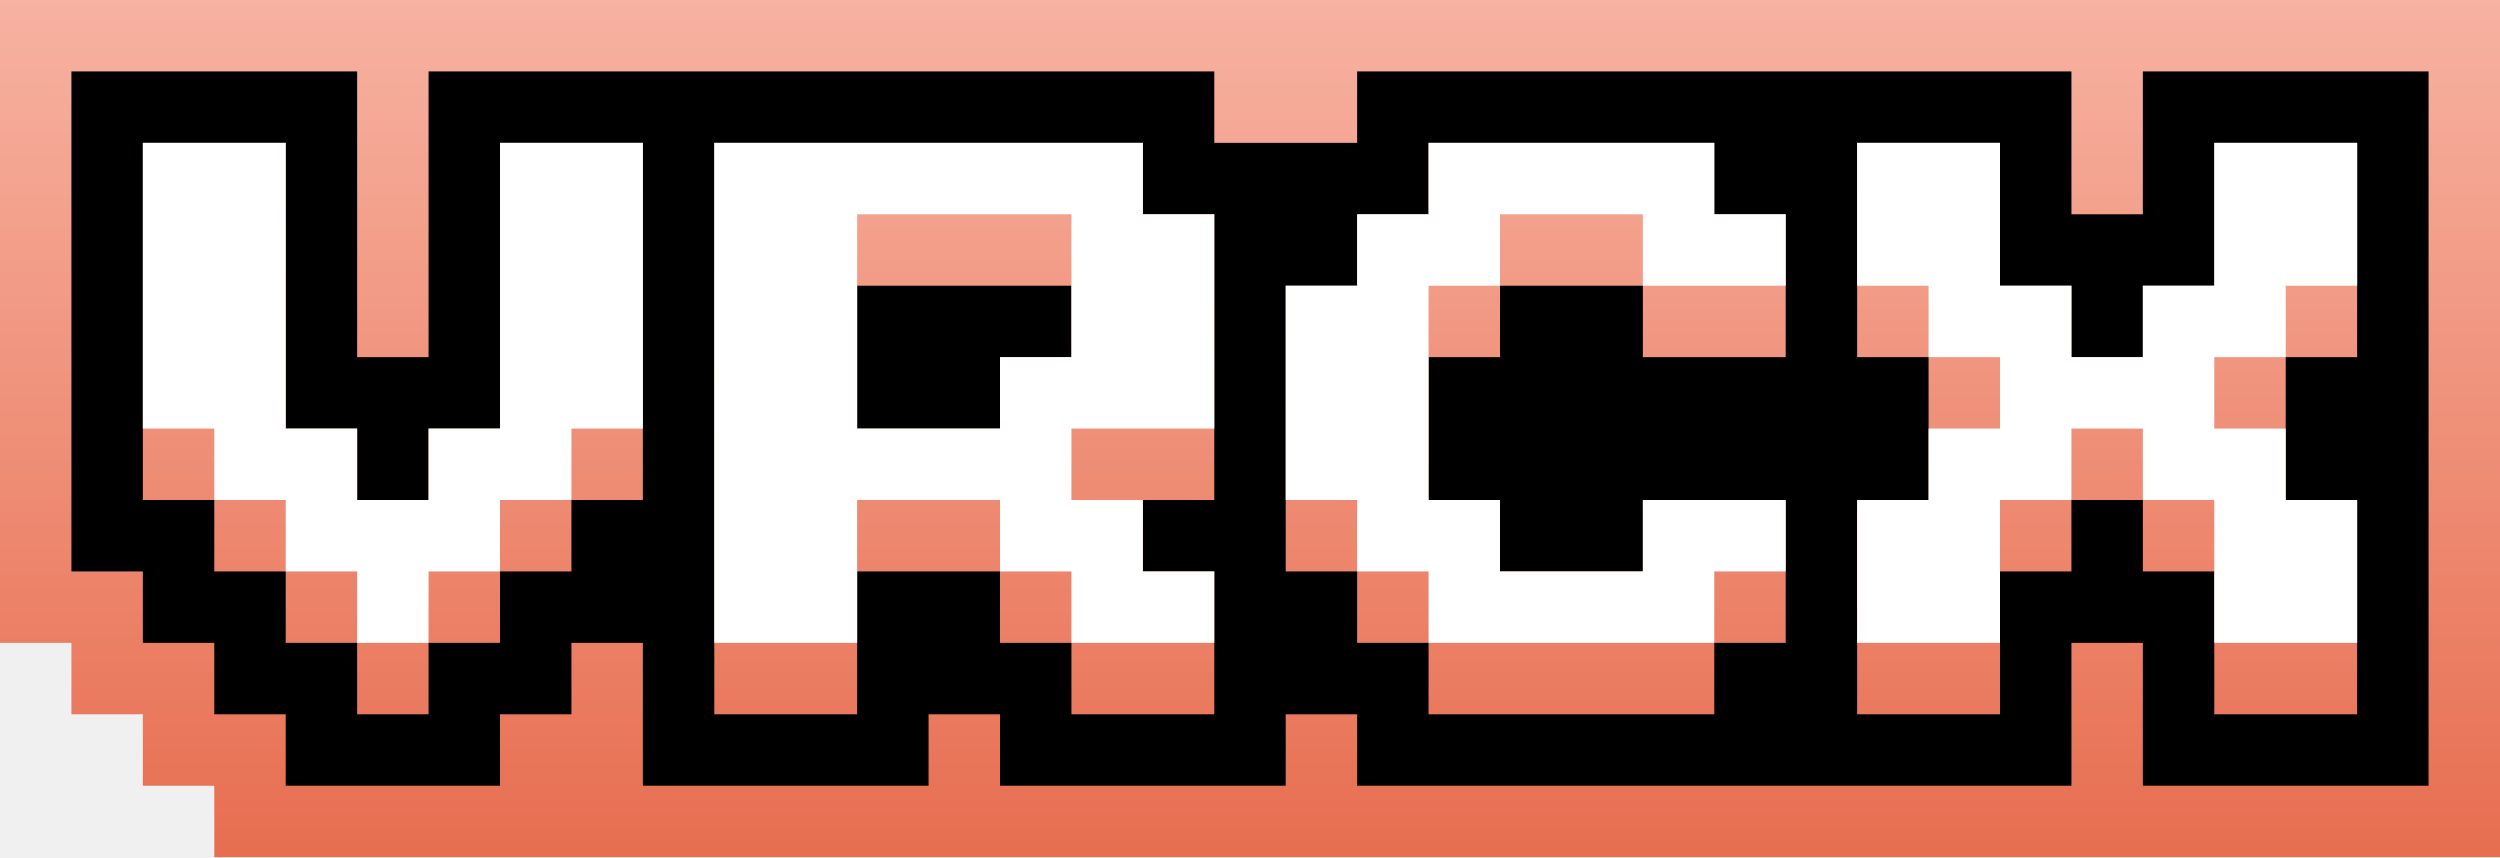
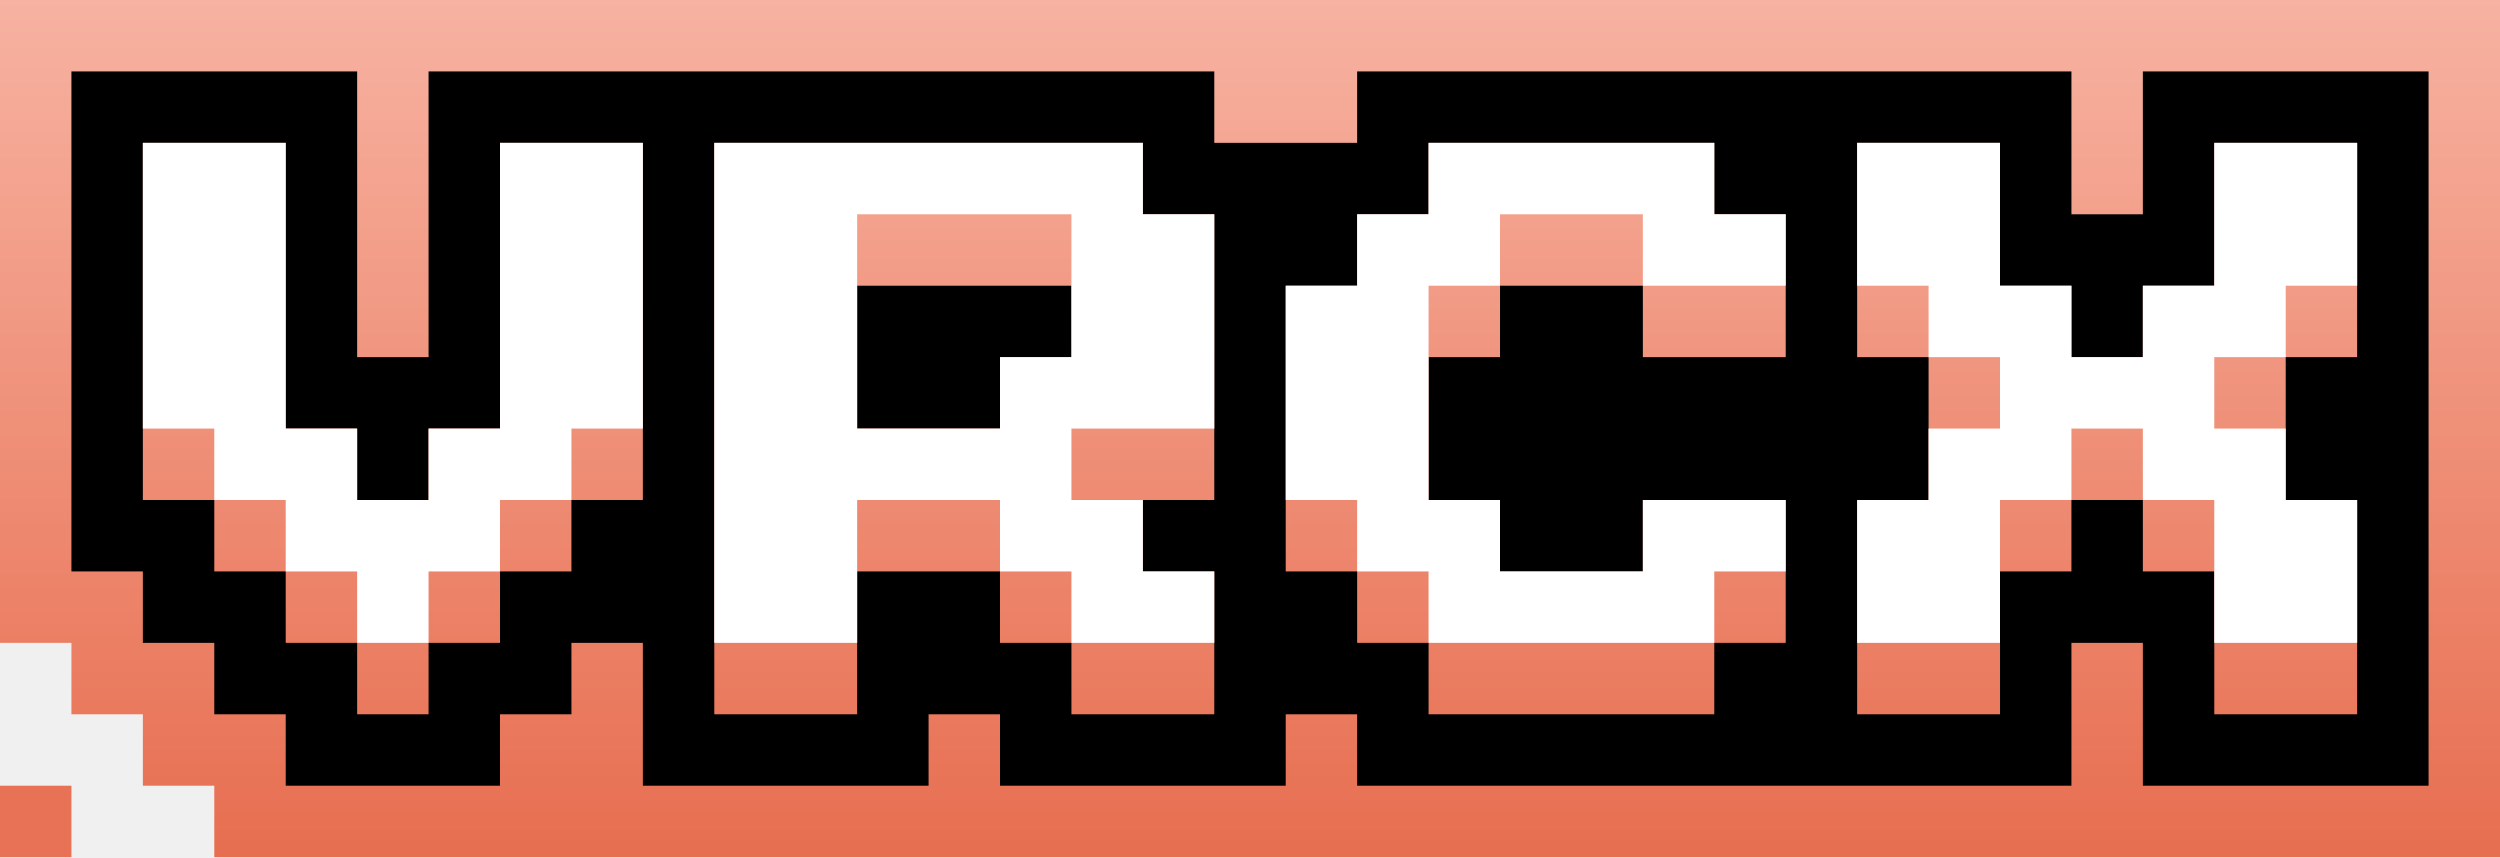
<svg xmlns="http://www.w3.org/2000/svg" viewBox="0 0 70 24" fill="none">
  <path d="M70 0V24H6V22H4V20H2V18H0V0H70Z" fill="url(#paint0_linear_663_955)" />
  <path d="M10 12H8V4H4V14H6V16H8V18H10V20H12V18H14V16H16V14H18V4H14V12H12V14H10V12ZM30 8V10H28V12H24V8H30ZM58 8H56V4H52V10H54V14H52V20H56V16H58V14H60V16H62V20H66V14H64V10H66V4H62V8H60V10H58V8ZM48 4H40V6H38V8H36V16H38V18H40V20H48V18H50V14H46V16H42V14H40V10H42V8H46V10H50V6H48V4ZM20 20H24V16H28V18H30V20H34V16H32V14H34V6H32V4H20V20ZM68 22H60V18H58V22H38V20H36V22H28V20H26V22H18V18H16V20H14V22H8V20H6V18H4V16H2V2H10V10H12V2H34V4H38V2H58V6H60V2H68V22Z" fill="black" />
  <path d="M8 12H10V14H12V12H14V4H18V12H16V14H14V16H12V18H10V16H8V14H6V12H4V4H8V12ZM32 6H34V12H30V14H32V16H34V18H30V16H28V14H24V18H20V4H32V6ZM48 6H50V8H46V6H42V8H40V14H42V16H46V14H50V16H48V18H40V16H38V14H36V8H38V6H40V4H48V6ZM56 8H58V10H60V8H62V4H66V8H64V10H62V12H64V14H66V18H62V14H60V12H58V14H56V18H52V14H54V12H56V10H54V8H52V4H56V8ZM24 12H28V10H30V6H24V12Z" fill="white" />
+   <rect y="22" width="2" height="2" fill="#E87255" />
  <defs>
    <linearGradient id="paint0_linear_663_955" x1="35" y1="0" x2="35" y2="24" gradientUnits="userSpaceOnUse">
      <stop stop-color="#F7B2A1" />
      <stop offset="1" stop-color="#E76E50" />
    </linearGradient>
  </defs>
</svg>
